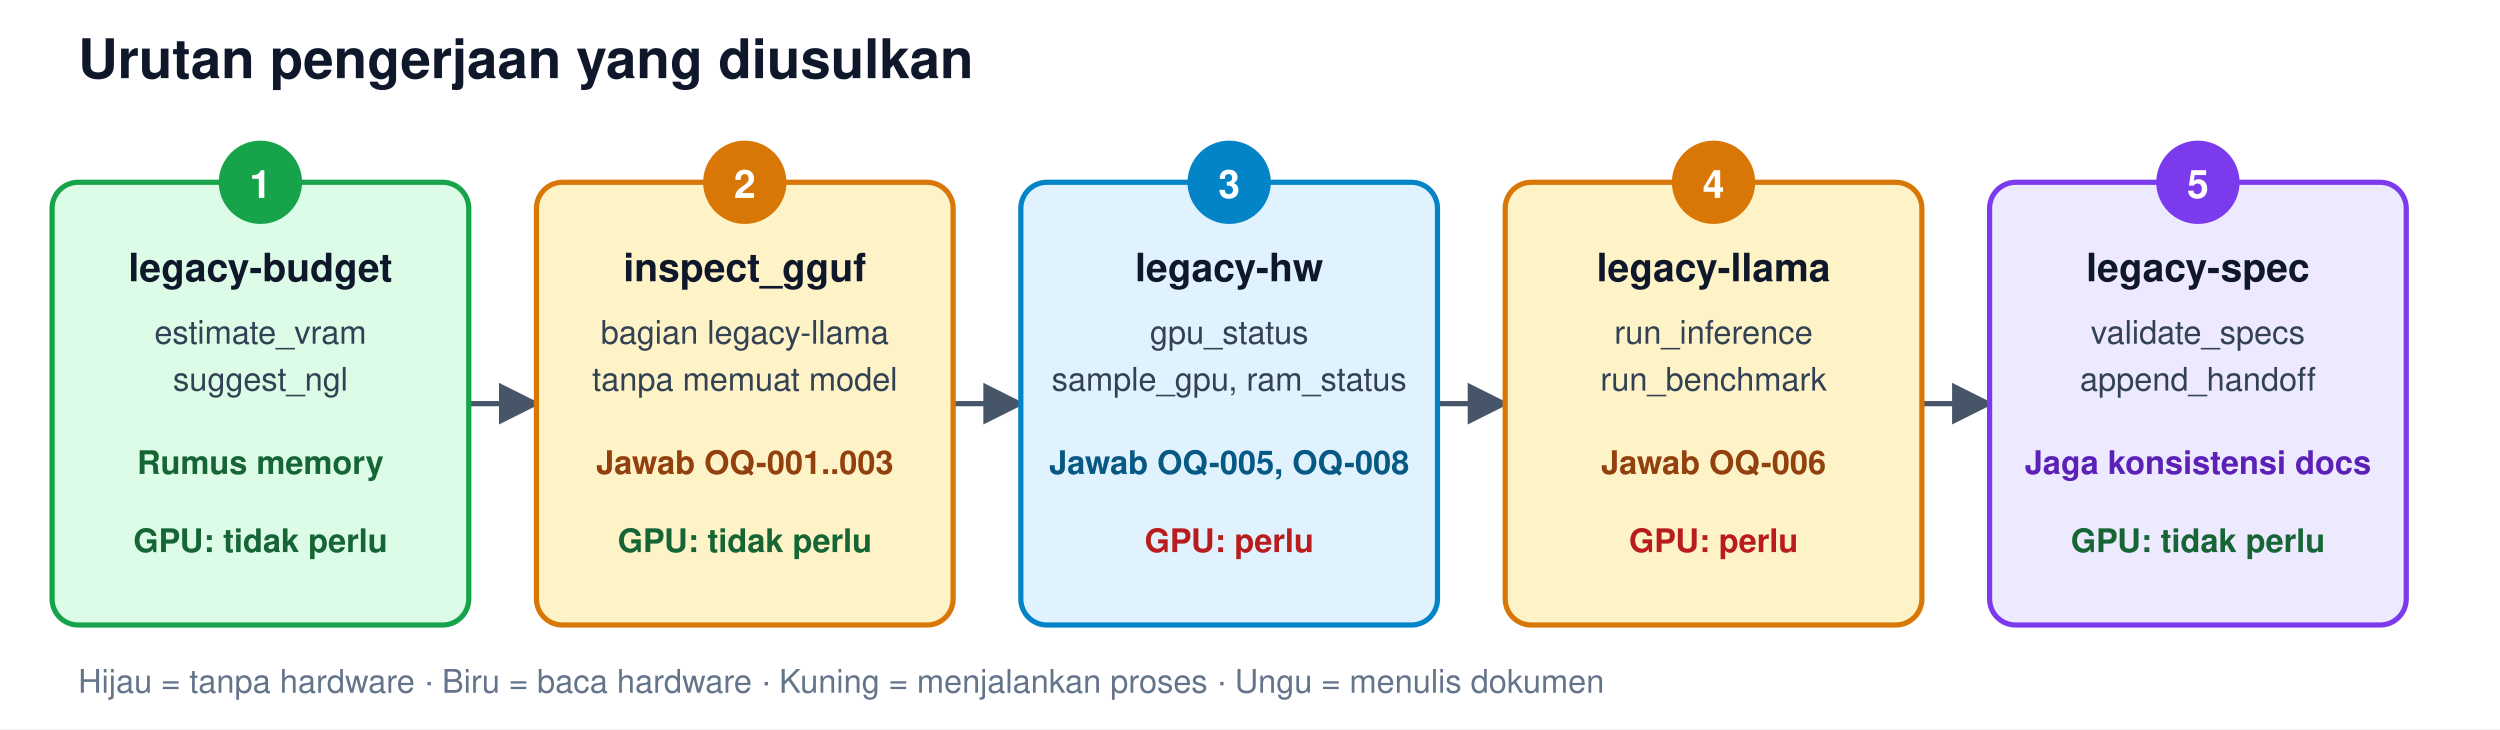
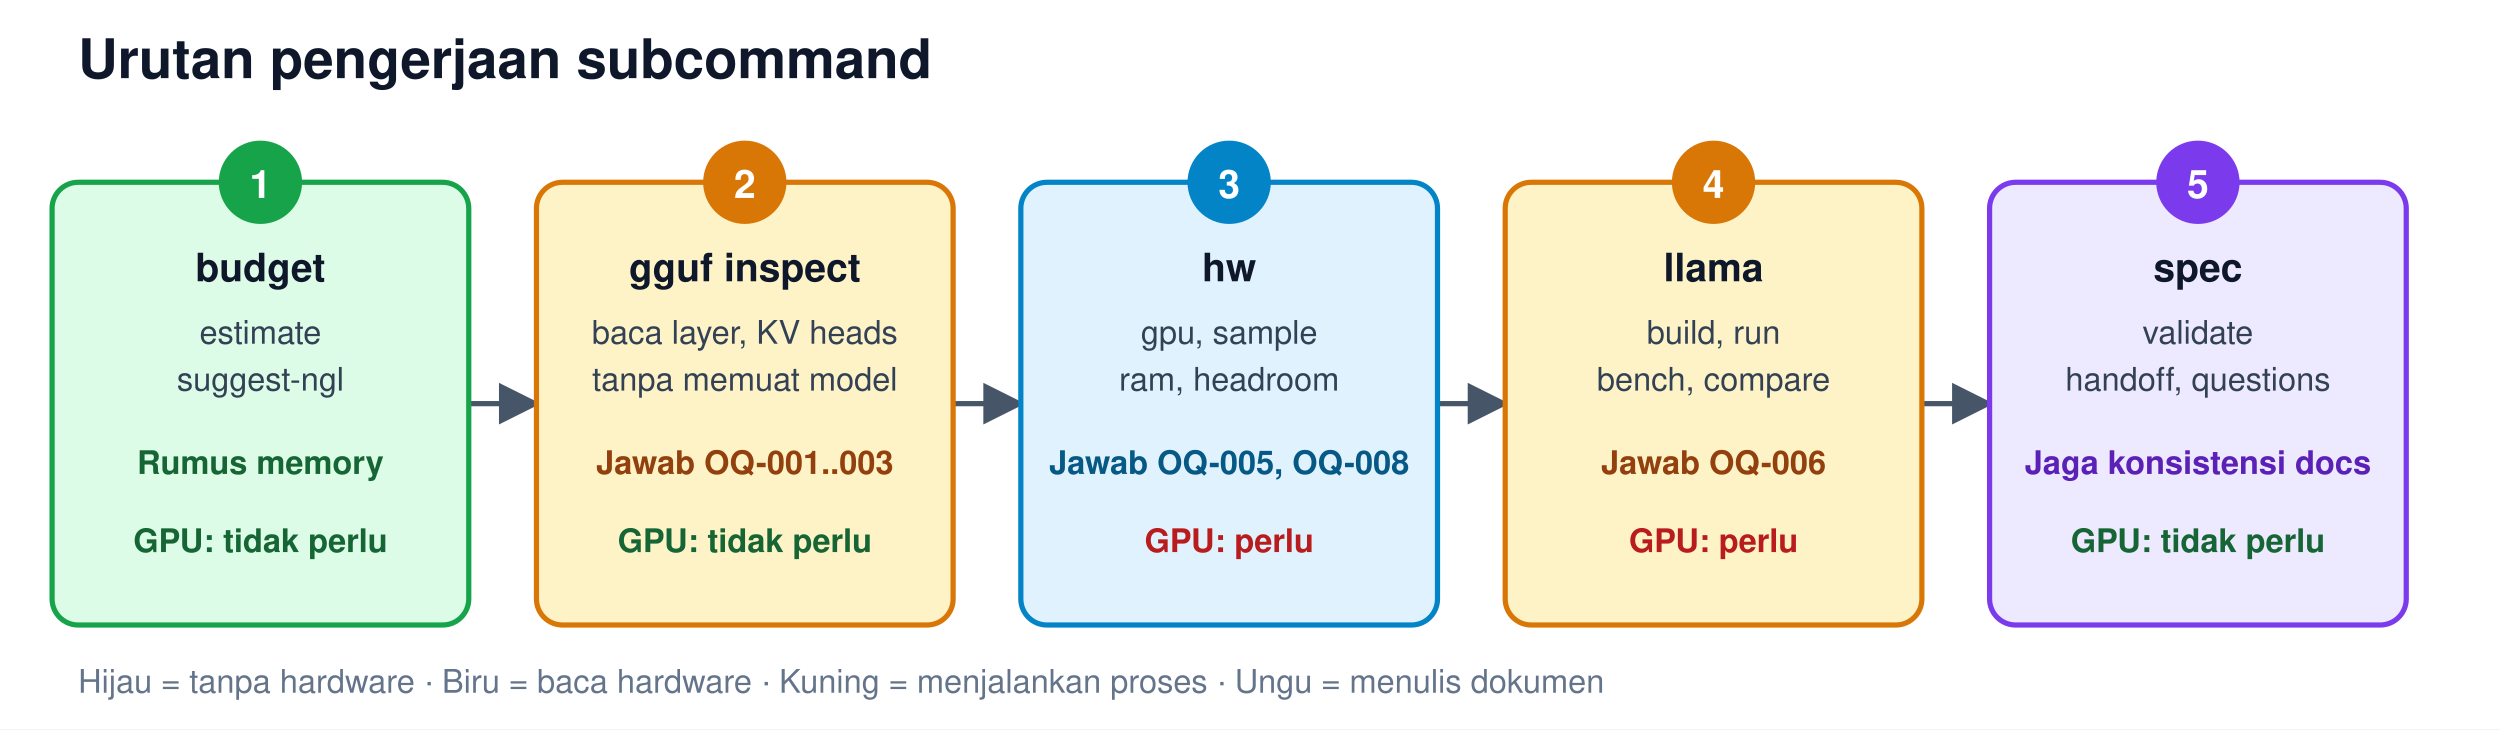
<svg xmlns="http://www.w3.org/2000/svg" width="960" height="280" viewBox="0 0 960 280" font-family="Helvetica, Arial, sans-serif">
  <defs>
    <marker id="arr" viewBox="0 0 10 10" refX="9" refY="5" markerWidth="8" markerHeight="8" orient="auto">
      <path d="M0 0 L10 5 L0 10 z" fill="#475569" />
    </marker>
  </defs>
  <rect width="960" height="280" fill="#ffffff" />
-   <text x="30" y="30" font-size="21" font-weight="bold" fill="#0f172a">Urutan pengerjaan yang diusulkan</text>
+   <text x="30" y="30" font-size="21" font-weight="bold" fill="#0f172a">Urutan pengerjaan subcommand</text>
  <path d="M180 155 L206 155" stroke="#475569" stroke-width="2" marker-end="url(#arr)" />
  <path d="M366 155 L392 155" stroke="#475569" stroke-width="2" marker-end="url(#arr)" />
  <path d="M552 155 L578 155" stroke="#475569" stroke-width="2" marker-end="url(#arr)" />
  <path d="M738 155 L764 155" stroke="#475569" stroke-width="2" marker-end="url(#arr)" />
  <rect x="20" y="70" width="160" height="170" rx="10" fill="#dcfce7" stroke="#16a34a" stroke-width="2" />
  <circle cx="100" cy="70" r="16" fill="#16a34a" />
  <text x="100" y="76" font-size="15" font-weight="bold" fill="#ffffff" text-anchor="middle">1</text>
-   <text x="100" y="108" font-size="15" font-weight="bold" fill="#0f172a" text-anchor="middle">legacy-budget</text>
-   <text x="100" y="132" font-size="12.5" fill="#334155" text-anchor="middle">estimate_vram</text>
-   <text x="100" y="150" font-size="12.5" fill="#334155" text-anchor="middle">suggest_ngl</text>
+   <text x="100" y="108" font-size="15" font-weight="bold" fill="#0f172a" text-anchor="middle">budget</text>
+   <text x="100" y="132" font-size="12.5" fill="#334155" text-anchor="middle">estimate</text>
+   <text x="100" y="150" font-size="12.5" fill="#334155" text-anchor="middle">suggest-ngl</text>
  <text x="100" y="182" font-size="12.5" font-weight="bold" fill="#166534" text-anchor="middle">Rumus memory</text>
  <text x="100" y="212" font-size="12.5" font-weight="bold" fill="#166534" text-anchor="middle">GPU: tidak perlu</text>
  <rect x="206" y="70" width="160" height="170" rx="10" fill="#fef3c7" stroke="#d97706" stroke-width="2" />
  <circle cx="286" cy="70" r="16" fill="#d97706" />
  <text x="286" y="76" font-size="15" font-weight="bold" fill="#ffffff" text-anchor="middle">2</text>
-   <text x="286" y="108" font-size="15" font-weight="bold" fill="#0f172a" text-anchor="middle">inspect_gguf</text>
-   <text x="286" y="132" font-size="12.5" fill="#334155" text-anchor="middle">bagian legacy-llama</text>
+   <text x="286" y="108" font-size="15" font-weight="bold" fill="#0f172a" text-anchor="middle">gguf inspect</text>
+   <text x="286" y="132" font-size="12.5" fill="#334155" text-anchor="middle">baca layer, KV heads</text>
  <text x="286" y="150" font-size="12.5" fill="#334155" text-anchor="middle">tanpa memuat model</text>
  <text x="286" y="182" font-size="12.5" font-weight="bold" fill="#92400e" text-anchor="middle">Jawab OQ-001..003</text>
  <text x="286" y="212" font-size="12.5" font-weight="bold" fill="#166534" text-anchor="middle">GPU: tidak perlu</text>
  <rect x="392" y="70" width="160" height="170" rx="10" fill="#e0f2fe" stroke="#0284c7" stroke-width="2" />
  <circle cx="472" cy="70" r="16" fill="#0284c7" />
  <text x="472" y="76" font-size="15" font-weight="bold" fill="#ffffff" text-anchor="middle">3</text>
-   <text x="472" y="108" font-size="15" font-weight="bold" fill="#0f172a" text-anchor="middle">legacy-hw</text>
-   <text x="472" y="132" font-size="12.5" fill="#334155" text-anchor="middle">gpu_status</text>
-   <text x="472" y="150" font-size="12.5" fill="#334155" text-anchor="middle">sample_gpu, ram_status</text>
+   <text x="472" y="108" font-size="15" font-weight="bold" fill="#0f172a" text-anchor="middle">hw</text>
+   <text x="472" y="132" font-size="12.5" fill="#334155" text-anchor="middle">gpu, sample</text>
+   <text x="472" y="150" font-size="12.5" fill="#334155" text-anchor="middle">ram, headroom</text>
  <text x="472" y="182" font-size="12.5" font-weight="bold" fill="#075985" text-anchor="middle">Jawab OQ-005, OQ-008</text>
  <text x="472" y="212" font-size="12.5" font-weight="bold" fill="#b91c1c" text-anchor="middle">GPU: perlu</text>
  <rect x="578" y="70" width="160" height="170" rx="10" fill="#fef3c7" stroke="#d97706" stroke-width="2" />
  <circle cx="658" cy="70" r="16" fill="#d97706" />
  <text x="658" y="76" font-size="15" font-weight="bold" fill="#ffffff" text-anchor="middle">4</text>
-   <text x="658" y="108" font-size="15" font-weight="bold" fill="#0f172a" text-anchor="middle">legacy-llama</text>
-   <text x="658" y="132" font-size="12.5" fill="#334155" text-anchor="middle">run_inference</text>
-   <text x="658" y="150" font-size="12.5" fill="#334155" text-anchor="middle">run_benchmark</text>
+   <text x="658" y="108" font-size="15" font-weight="bold" fill="#0f172a" text-anchor="middle">llama</text>
+   <text x="658" y="132" font-size="12.5" fill="#334155" text-anchor="middle">build, run</text>
+   <text x="658" y="150" font-size="12.5" fill="#334155" text-anchor="middle">bench, compare</text>
  <text x="658" y="182" font-size="12.5" font-weight="bold" fill="#92400e" text-anchor="middle">Jawab OQ-006</text>
  <text x="658" y="212" font-size="12.5" font-weight="bold" fill="#b91c1c" text-anchor="middle">GPU: perlu</text>
  <rect x="764" y="70" width="160" height="170" rx="10" fill="#ede9fe" stroke="#7c3aed" stroke-width="2" />
  <circle cx="844" cy="70" r="16" fill="#7c3aed" />
  <text x="844" y="76" font-size="15" font-weight="bold" fill="#ffffff" text-anchor="middle">5</text>
-   <text x="844" y="108" font-size="15" font-weight="bold" fill="#0f172a" text-anchor="middle">legacy-spec</text>
-   <text x="844" y="132" font-size="12.5" fill="#334155" text-anchor="middle">validate_specs</text>
-   <text x="844" y="150" font-size="12.5" fill="#334155" text-anchor="middle">append_handoff</text>
+   <text x="844" y="108" font-size="15" font-weight="bold" fill="#0f172a" text-anchor="middle">spec</text>
+   <text x="844" y="132" font-size="12.5" fill="#334155" text-anchor="middle">validate</text>
+   <text x="844" y="150" font-size="12.5" fill="#334155" text-anchor="middle">handoff, questions</text>
  <text x="844" y="182" font-size="12.5" font-weight="bold" fill="#5b21b6" text-anchor="middle">Jaga konsistensi docs</text>
  <text x="844" y="212" font-size="12.5" font-weight="bold" fill="#166534" text-anchor="middle">GPU: tidak perlu</text>
  <text x="30" y="266" font-size="12.5" fill="#64748b">Hijau = tanpa hardware · Biru = baca hardware · Kuning = menjalankan proses · Ungu = menulis dokumen</text>
</svg>
